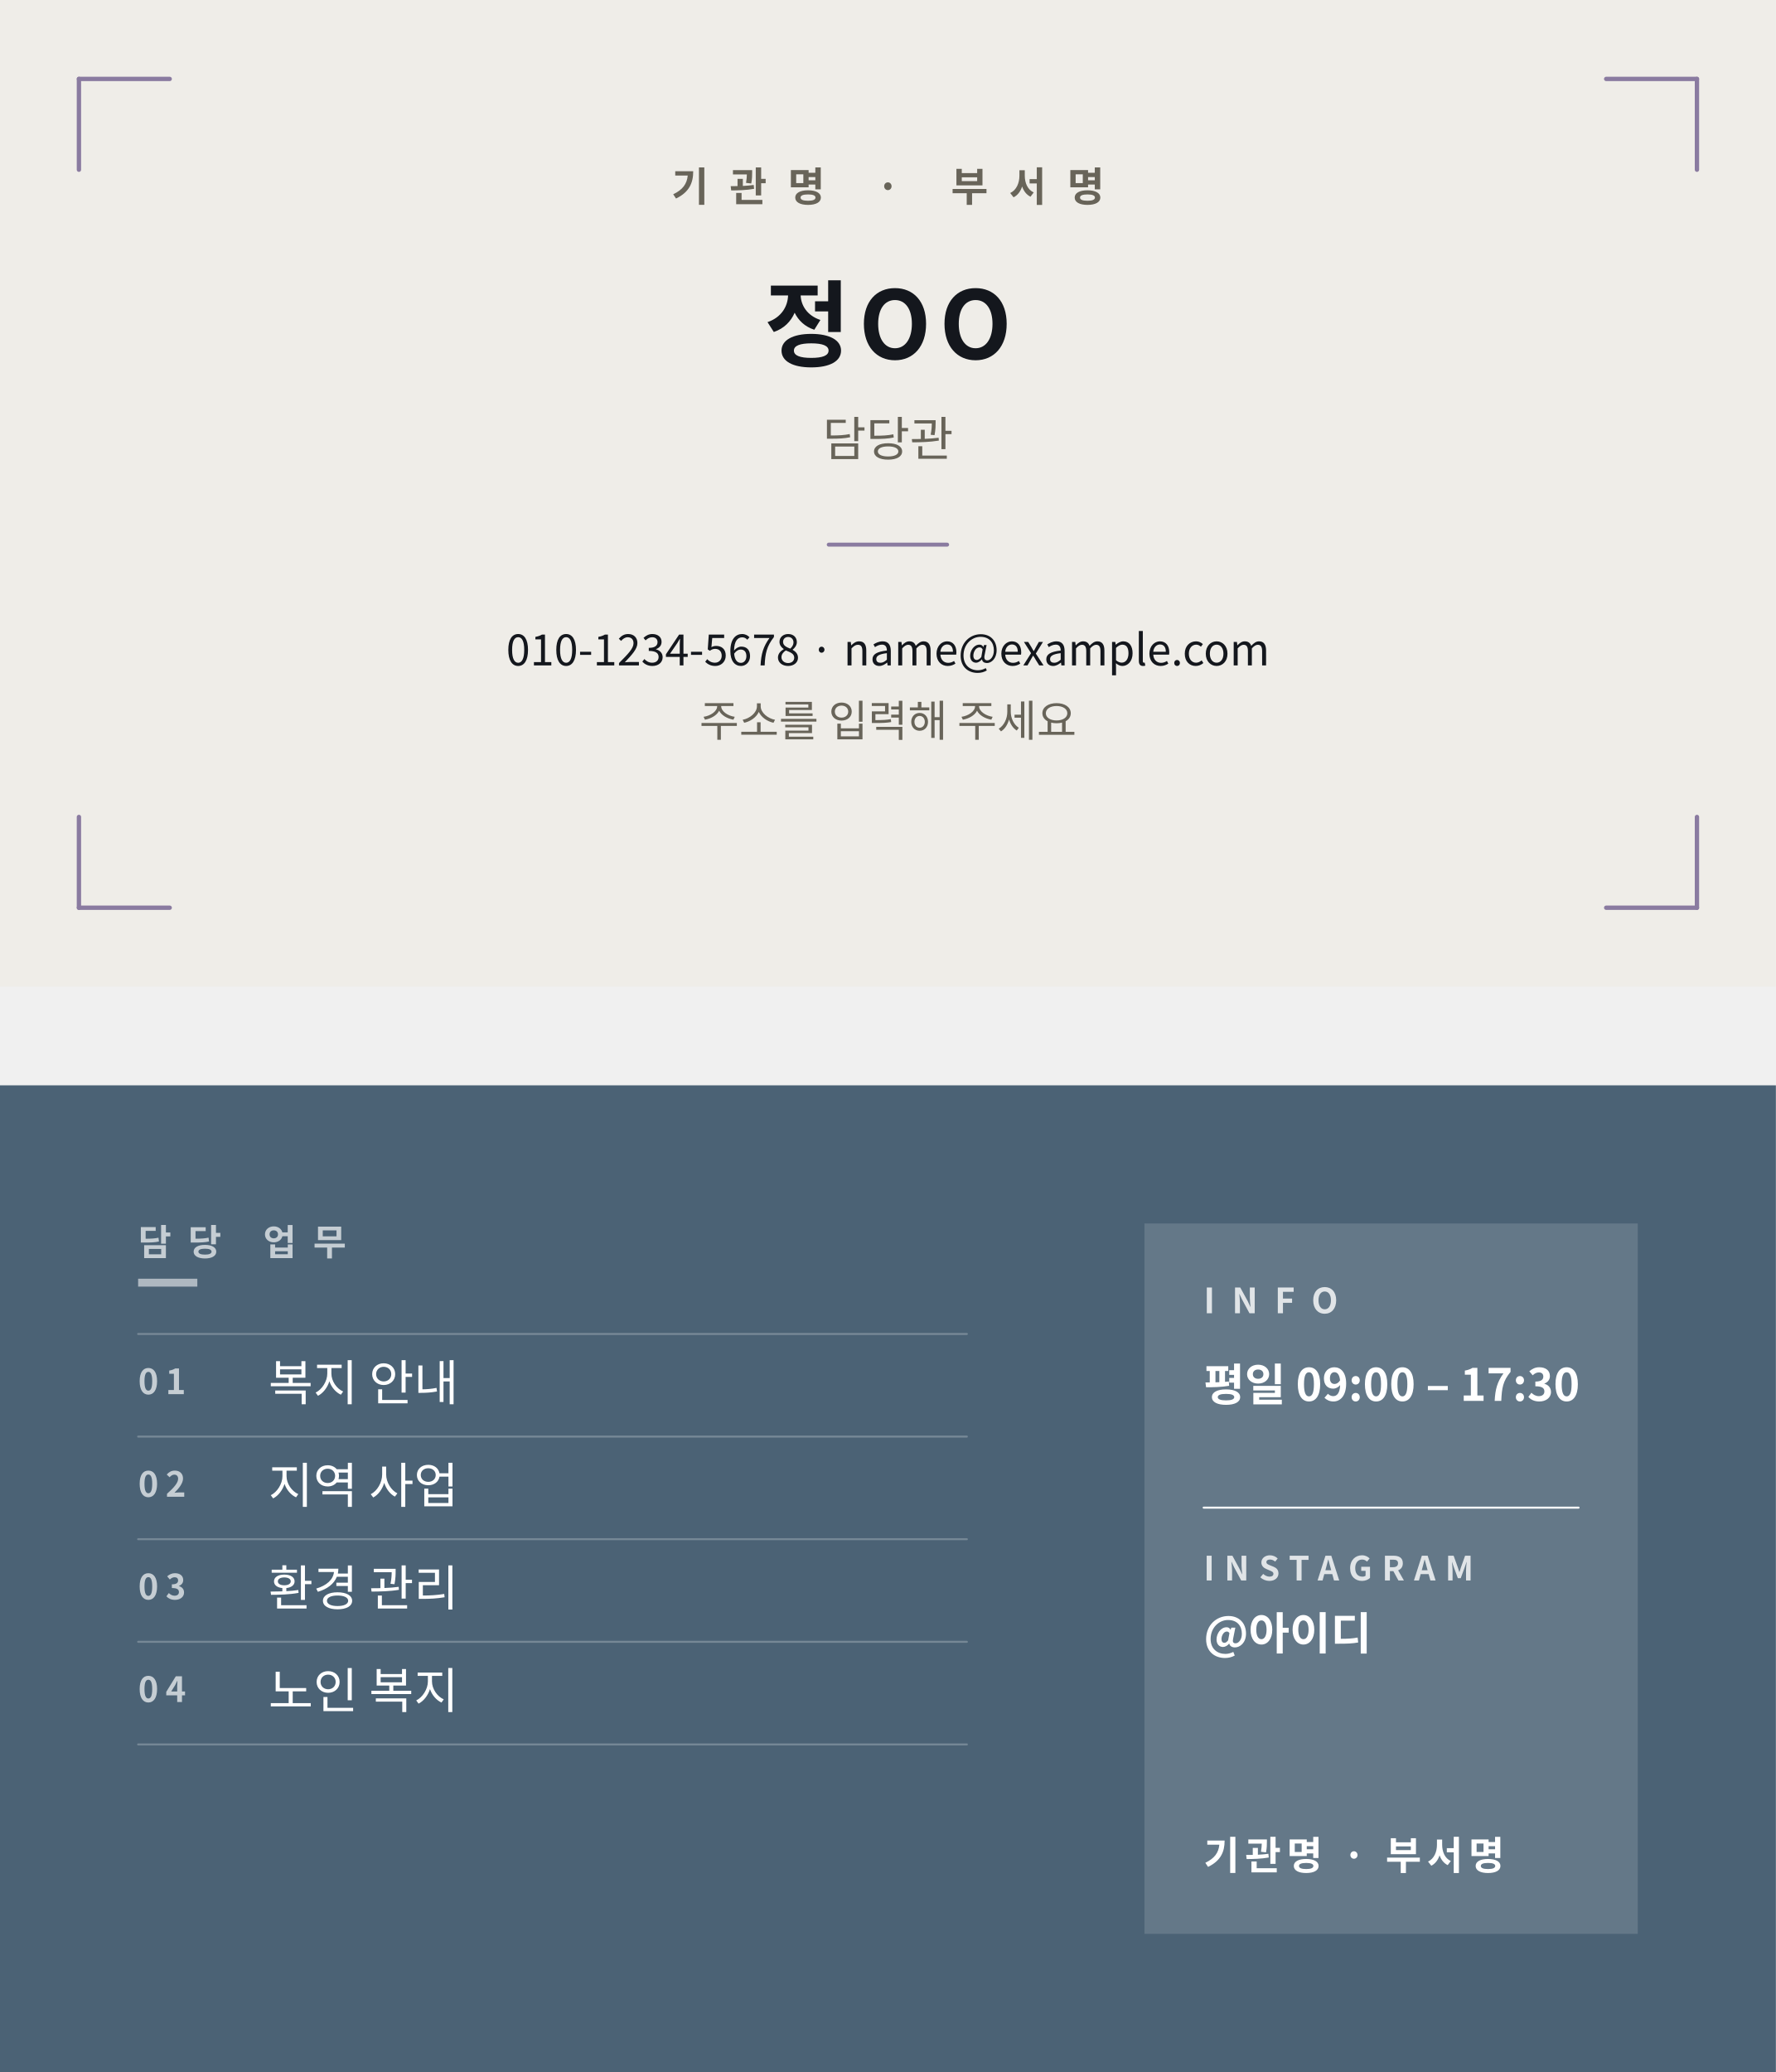
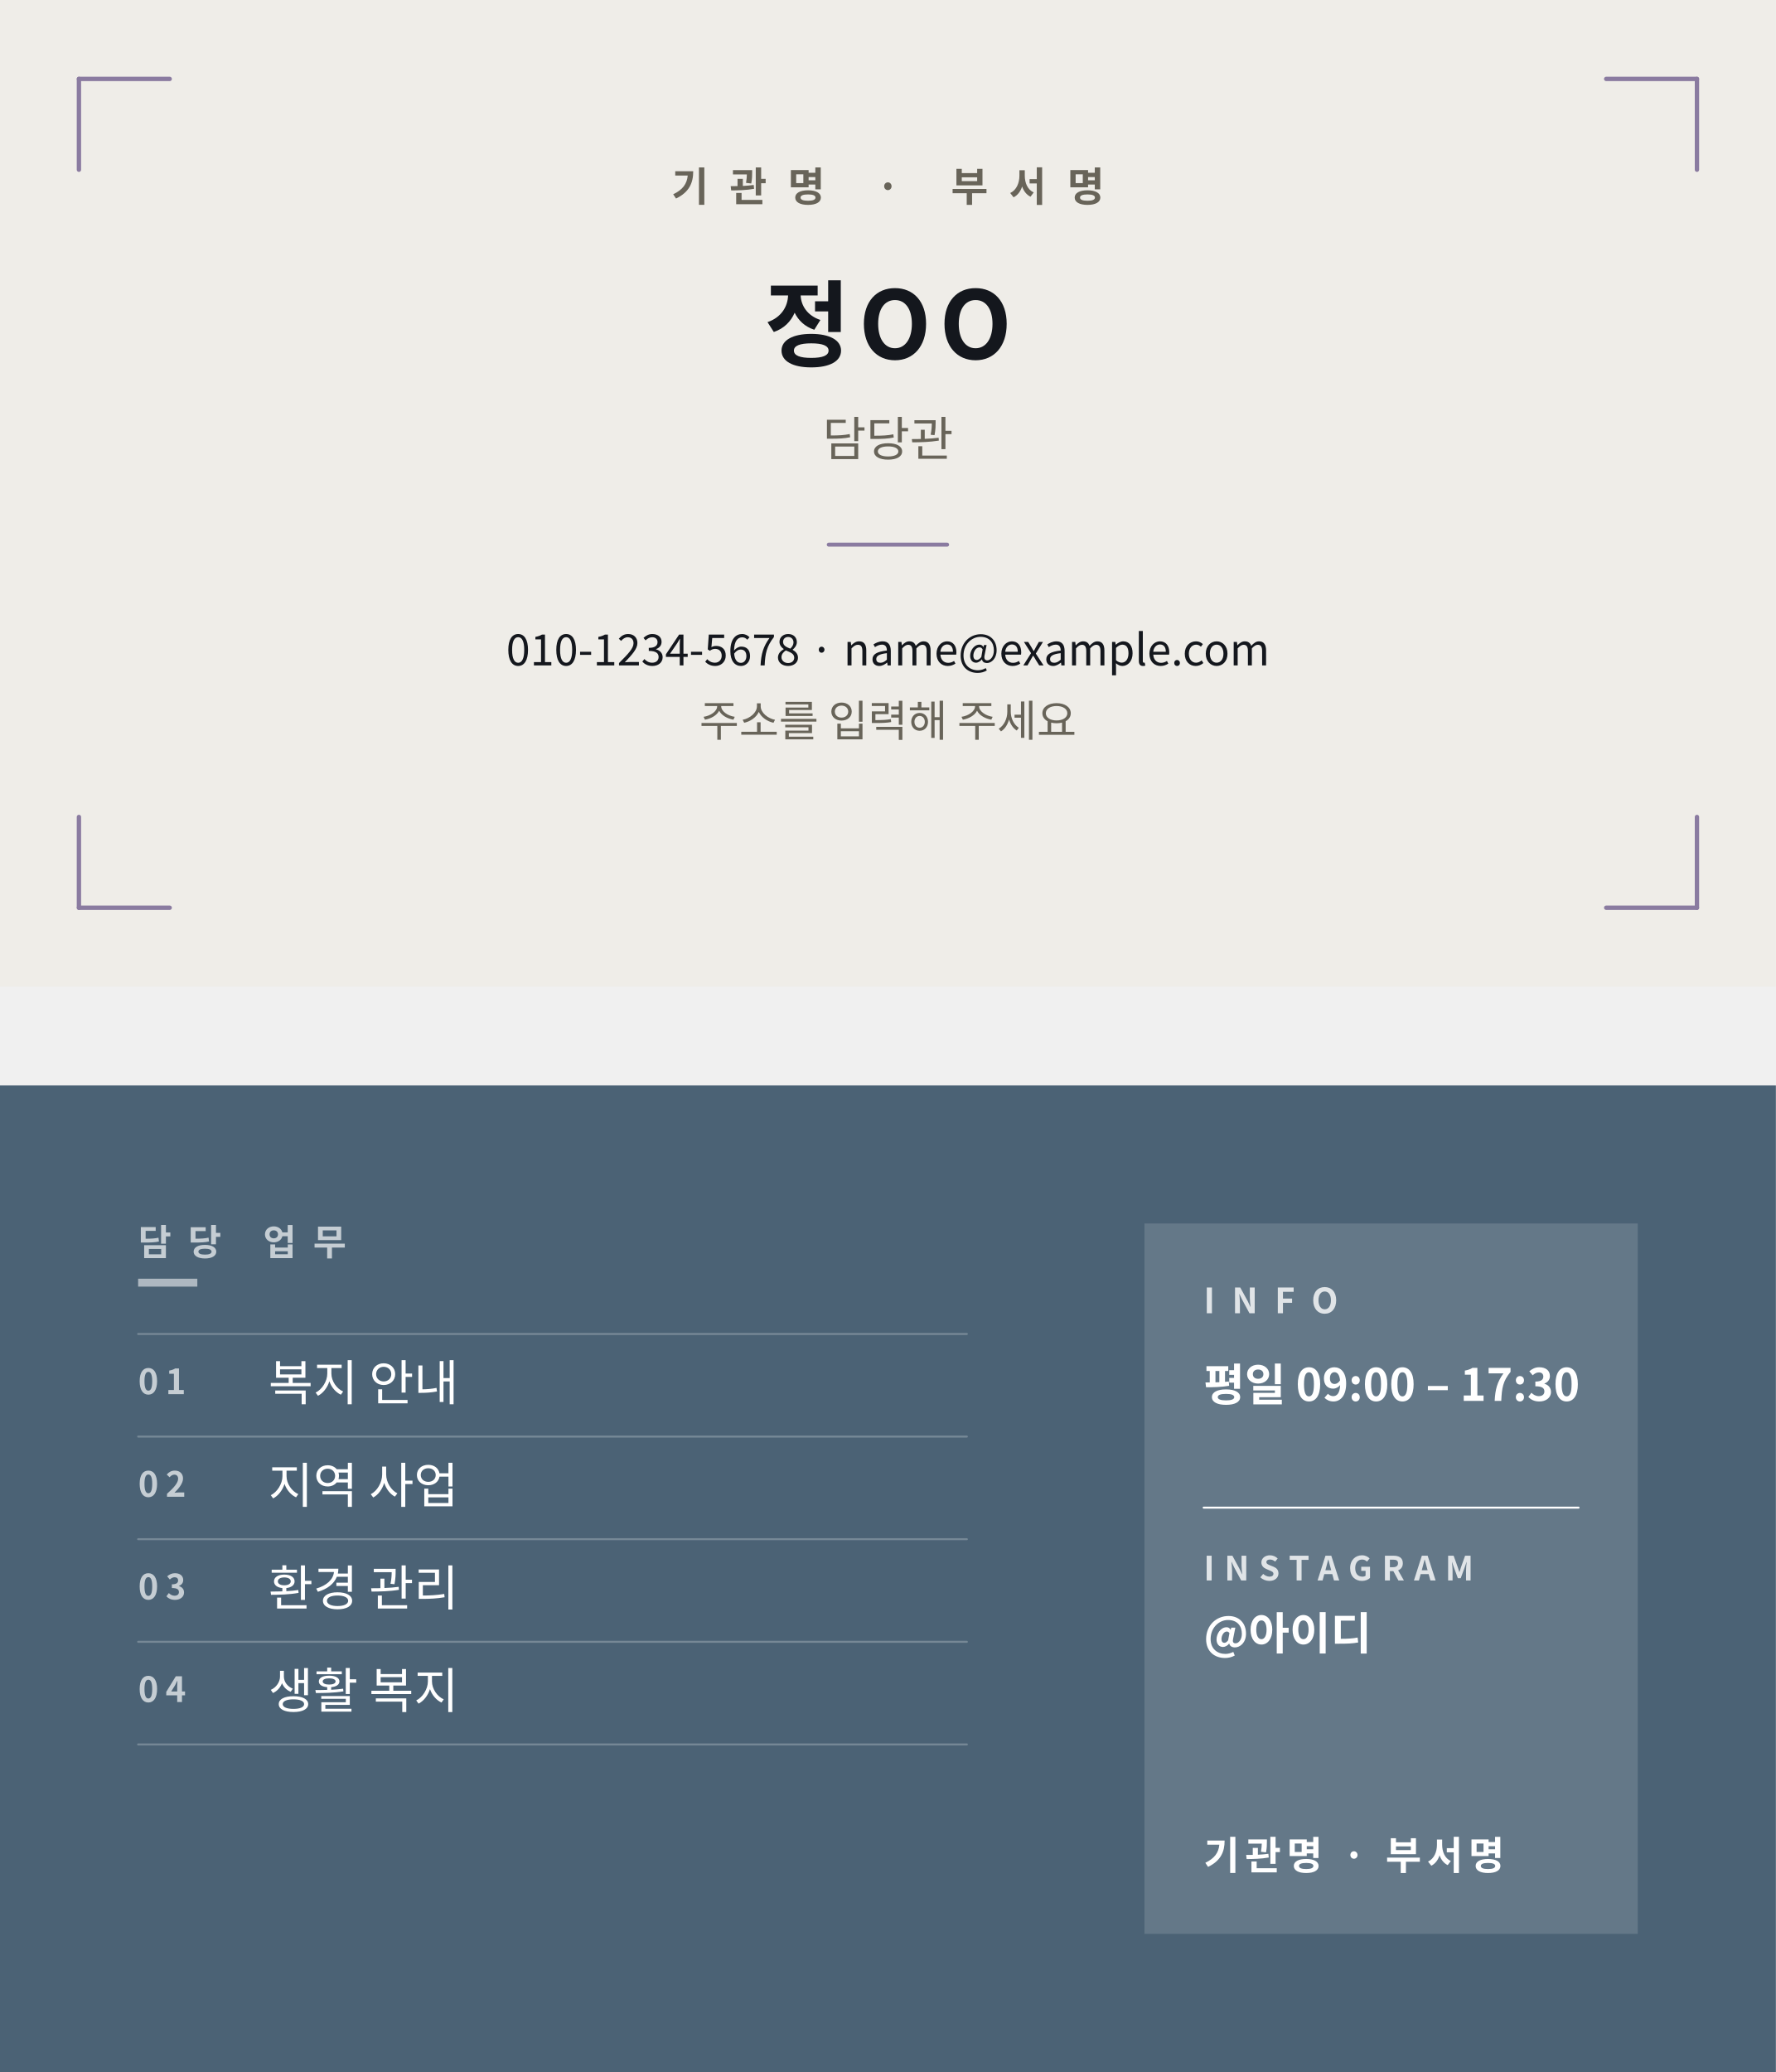
<svg xmlns="http://www.w3.org/2000/svg" width="90mm" height="105mm" viewBox="0 0 900 1050">
  <g id="front">
    <rect width="900" height="500" fill="#EFEDE8" />
    <line x1="40" y1="40" x2="86" y2="40" stroke="#8A7BA0" stroke-width="2.2" stroke-linecap="round" />
    <line x1="40" y1="40" x2="40" y2="86" stroke="#8A7BA0" stroke-width="2.2" stroke-linecap="round" />
    <line x1="860" y1="40" x2="814" y2="40" stroke="#8A7BA0" stroke-width="2.2" stroke-linecap="round" />
    <line x1="860" y1="40" x2="860" y2="86" stroke="#8A7BA0" stroke-width="2.2" stroke-linecap="round" />
    <line x1="40" y1="460" x2="86" y2="460" stroke="#8A7BA0" stroke-width="2.2" stroke-linecap="round" />
    <line x1="40" y1="460" x2="40" y2="414" stroke="#8A7BA0" stroke-width="2.2" stroke-linecap="round" />
    <line x1="860" y1="460" x2="814" y2="460" stroke="#8A7BA0" stroke-width="2.2" stroke-linecap="round" />
    <line x1="860" y1="460" x2="860" y2="414" stroke="#8A7BA0" stroke-width="2.2" stroke-linecap="round" />
    <text font-family="Pretendard,'Noto Sans KR','Noto Sans CJK KR','Malgun Gothic','Apple SD Gothic Neo',sans-serif" font-size="20.5" font-weight="700" fill="#686459" text-anchor="middle" letter-spacing="10.6">
      <tspan x="450" y="102">기관명 · 부서명</tspan>
    </text>
    <text font-family="Pretendard,'Noto Sans KR','Noto Sans CJK KR','Malgun Gothic','Apple SD Gothic Neo',sans-serif" font-size="47.6" font-weight="700" fill="#14171D" text-anchor="middle" letter-spacing="4.2">
      <tspan x="450" y="181.9">정OO</tspan>
    </text>
    <text font-family="Pretendard,'Noto Sans KR','Noto Sans CJK KR','Malgun Gothic','Apple SD Gothic Neo',sans-serif" font-size="24" font-weight="400" fill="#686459" text-anchor="middle">
      <tspan x="450" y="231.1">담당관</tspan>
    </text>
    <line x1="420" y1="276" x2="480" y2="276" stroke="#8A7BA0" stroke-width="2" stroke-linecap="round" />
    <text font-family="Pretendard,'Noto Sans KR','Noto Sans CJK KR','Malgun Gothic','Apple SD Gothic Neo',sans-serif" font-size="21.9" font-weight="400" fill="#14171D" text-anchor="middle">
      <tspan x="450" y="337.2">010-1234-5678   ·   name@example.com</tspan>
    </text>
    <text font-family="Pretendard,'Noto Sans KR','Noto Sans CJK KR','Malgun Gothic','Apple SD Gothic Neo',sans-serif" font-size="21.9" font-weight="400" fill="#686459" text-anchor="middle">
      <tspan x="450" y="373.2">주소를 입력해 주세요</tspan>
    </text>
  </g>
  <g id="back" transform="translate(0 550)">
    <rect width="900" height="500" fill="#4B6275" />
    <text font-family="Pretendard,'Noto Sans KR','Noto Sans CJK KR','Malgun Gothic','Apple SD Gothic Neo',sans-serif" font-size="18.3" font-weight="700" fill="#C5CDD3" text-anchor="start" letter-spacing="8.5">
      <tspan x="70" y="86.1">담당 업무</tspan>
    </text>
    <rect x="70" y="98" width="30" height="4" fill="#AEB8C1" />
    <line x1="70" y1="126" x2="490" y2="126" stroke="#768896" stroke-width="1" stroke-linecap="round" />
    <text font-family="Pretendard,'Noto Sans KR','Noto Sans CJK KR','Malgun Gothic','Apple SD Gothic Neo',sans-serif" font-size="17.6" font-weight="700" fill="#C5CDD3" text-anchor="start" letter-spacing="3.5">
      <tspan x="70" y="156.5">01</tspan>
    </text>
    <text font-family="Pretendard,'Noto Sans KR','Noto Sans CJK KR','Malgun Gothic','Apple SD Gothic Neo',sans-serif" font-size="24.7" font-weight="400" fill="#FFFFFF" text-anchor="start">
      <tspan x="136" y="159.7">복지 안내</tspan>
    </text>
    <line x1="70" y1="178" x2="490" y2="178" stroke="#768896" stroke-width="1" stroke-linecap="round" />
    <text font-family="Pretendard,'Noto Sans KR','Noto Sans CJK KR','Malgun Gothic','Apple SD Gothic Neo',sans-serif" font-size="17.6" font-weight="700" fill="#C5CDD3" text-anchor="start" letter-spacing="3.5">
      <tspan x="70" y="208.5">02</tspan>
    </text>
    <text font-family="Pretendard,'Noto Sans KR','Noto Sans CJK KR','Malgun Gothic','Apple SD Gothic Neo',sans-serif" font-size="24.7" font-weight="400" fill="#FFFFFF" text-anchor="start">
      <tspan x="136" y="211.7">지역 사업</tspan>
    </text>
    <line x1="70" y1="230" x2="490" y2="230" stroke="#768896" stroke-width="1" stroke-linecap="round" />
    <text font-family="Pretendard,'Noto Sans KR','Noto Sans CJK KR','Malgun Gothic','Apple SD Gothic Neo',sans-serif" font-size="17.6" font-weight="700" fill="#C5CDD3" text-anchor="start" letter-spacing="3.5">
      <tspan x="70" y="260.5">03</tspan>
    </text>
    <text font-family="Pretendard,'Noto Sans KR','Noto Sans CJK KR','Malgun Gothic','Apple SD Gothic Neo',sans-serif" font-size="24.7" font-weight="400" fill="#FFFFFF" text-anchor="start">
      <tspan x="136" y="263.7">환경 관리</tspan>
    </text>
    <line x1="70" y1="282" x2="490" y2="282" stroke="#768896" stroke-width="1" stroke-linecap="round" />
    <text font-family="Pretendard,'Noto Sans KR','Noto Sans CJK KR','Malgun Gothic','Apple SD Gothic Neo',sans-serif" font-size="17.6" font-weight="700" fill="#C5CDD3" text-anchor="start" letter-spacing="3.5">
      <tspan x="70" y="312.5">04</tspan>
    </text>
    <text font-family="Pretendard,'Noto Sans KR','Noto Sans CJK KR','Malgun Gothic','Apple SD Gothic Neo',sans-serif" font-size="24.7" font-weight="400" fill="#FFFFFF" text-anchor="start">
-       <tspan x="136" y="315.7">노인 복지</tspan>
+       <tspan x="136" y="315.7">생활 복지</tspan>
    </text>
    <line x1="70" y1="334" x2="490" y2="334" stroke="#768896" stroke-width="1" stroke-linecap="round" />
    <rect x="580" y="70" width="250" height="360" fill="#647888" />
    <text font-family="Pretendard,'Noto Sans KR','Noto Sans CJK KR','Malgun Gothic','Apple SD Gothic Neo',sans-serif" font-size="17.6" font-weight="700" fill="#FFFFFF" text-anchor="start" letter-spacing="8.5" opacity="0.8">
      <tspan x="610" y="115.5">INFO</tspan>
    </text>
    <text font-family="Pretendard,'Noto Sans KR','Noto Sans CJK KR','Malgun Gothic','Apple SD Gothic Neo',sans-serif" font-size="22.6" font-weight="700" fill="#FFFFFF" text-anchor="start">
      <tspan x="610" y="159.9">평일 09:00 – 17:30</tspan>
    </text>
    <line x1="610" y1="214" x2="800" y2="214" stroke="#FFFFFF" stroke-width="1" stroke-linecap="round" />
    <text font-family="Pretendard,'Noto Sans KR','Noto Sans CJK KR','Malgun Gothic','Apple SD Gothic Neo',sans-serif" font-size="16.9" font-weight="700" fill="#FFFFFF" text-anchor="start" letter-spacing="4.9" opacity="0.8">
      <tspan x="610" y="250.9">INSTAGRAM</tspan>
    </text>
    <text font-family="Pretendard,'Noto Sans KR','Noto Sans CJK KR','Malgun Gothic','Apple SD Gothic Neo',sans-serif" font-size="22.6" font-weight="700" fill="#FFFFFF" text-anchor="start">
      <tspan x="610" y="285.9">@아이디</tspan>
    </text>
    <text font-family="Pretendard,'Noto Sans KR','Noto Sans CJK KR','Malgun Gothic','Apple SD Gothic Neo',sans-serif" font-size="19.8" font-weight="700" fill="#FFFFFF" text-anchor="start" letter-spacing="2.8">
      <tspan x="610" y="397.4">기관명 · 부서명</tspan>
    </text>
  </g>
</svg>
